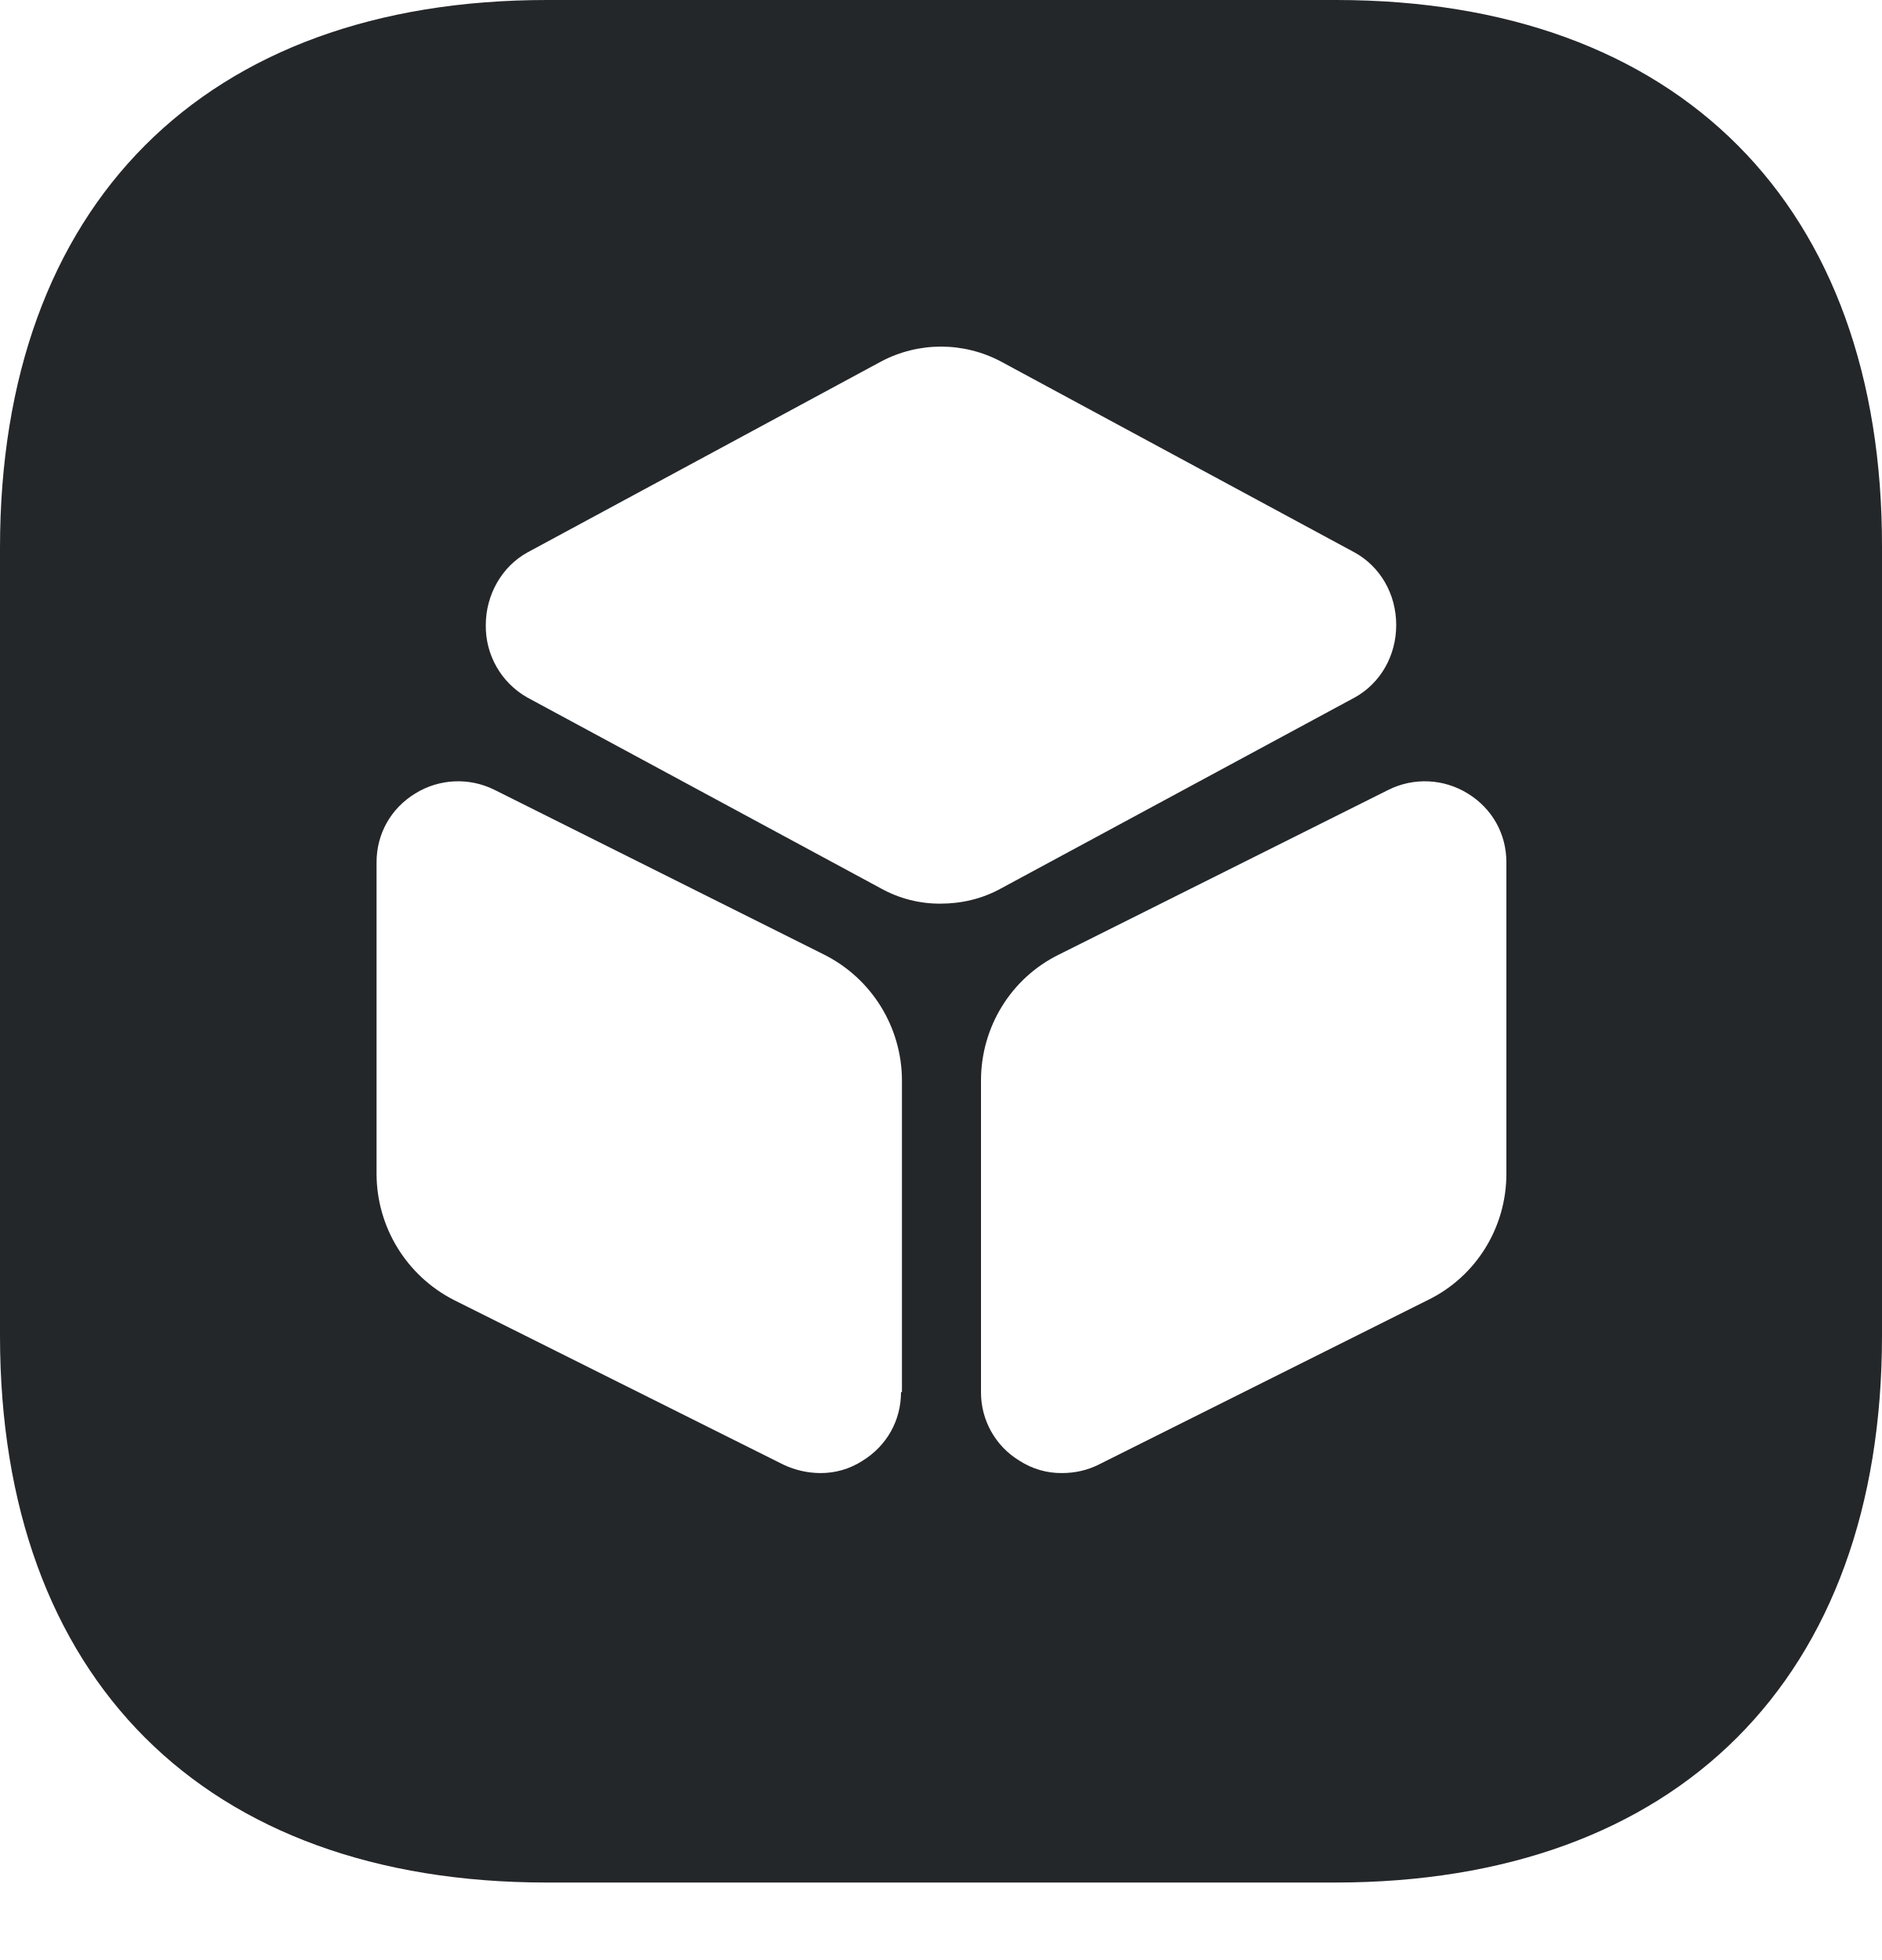
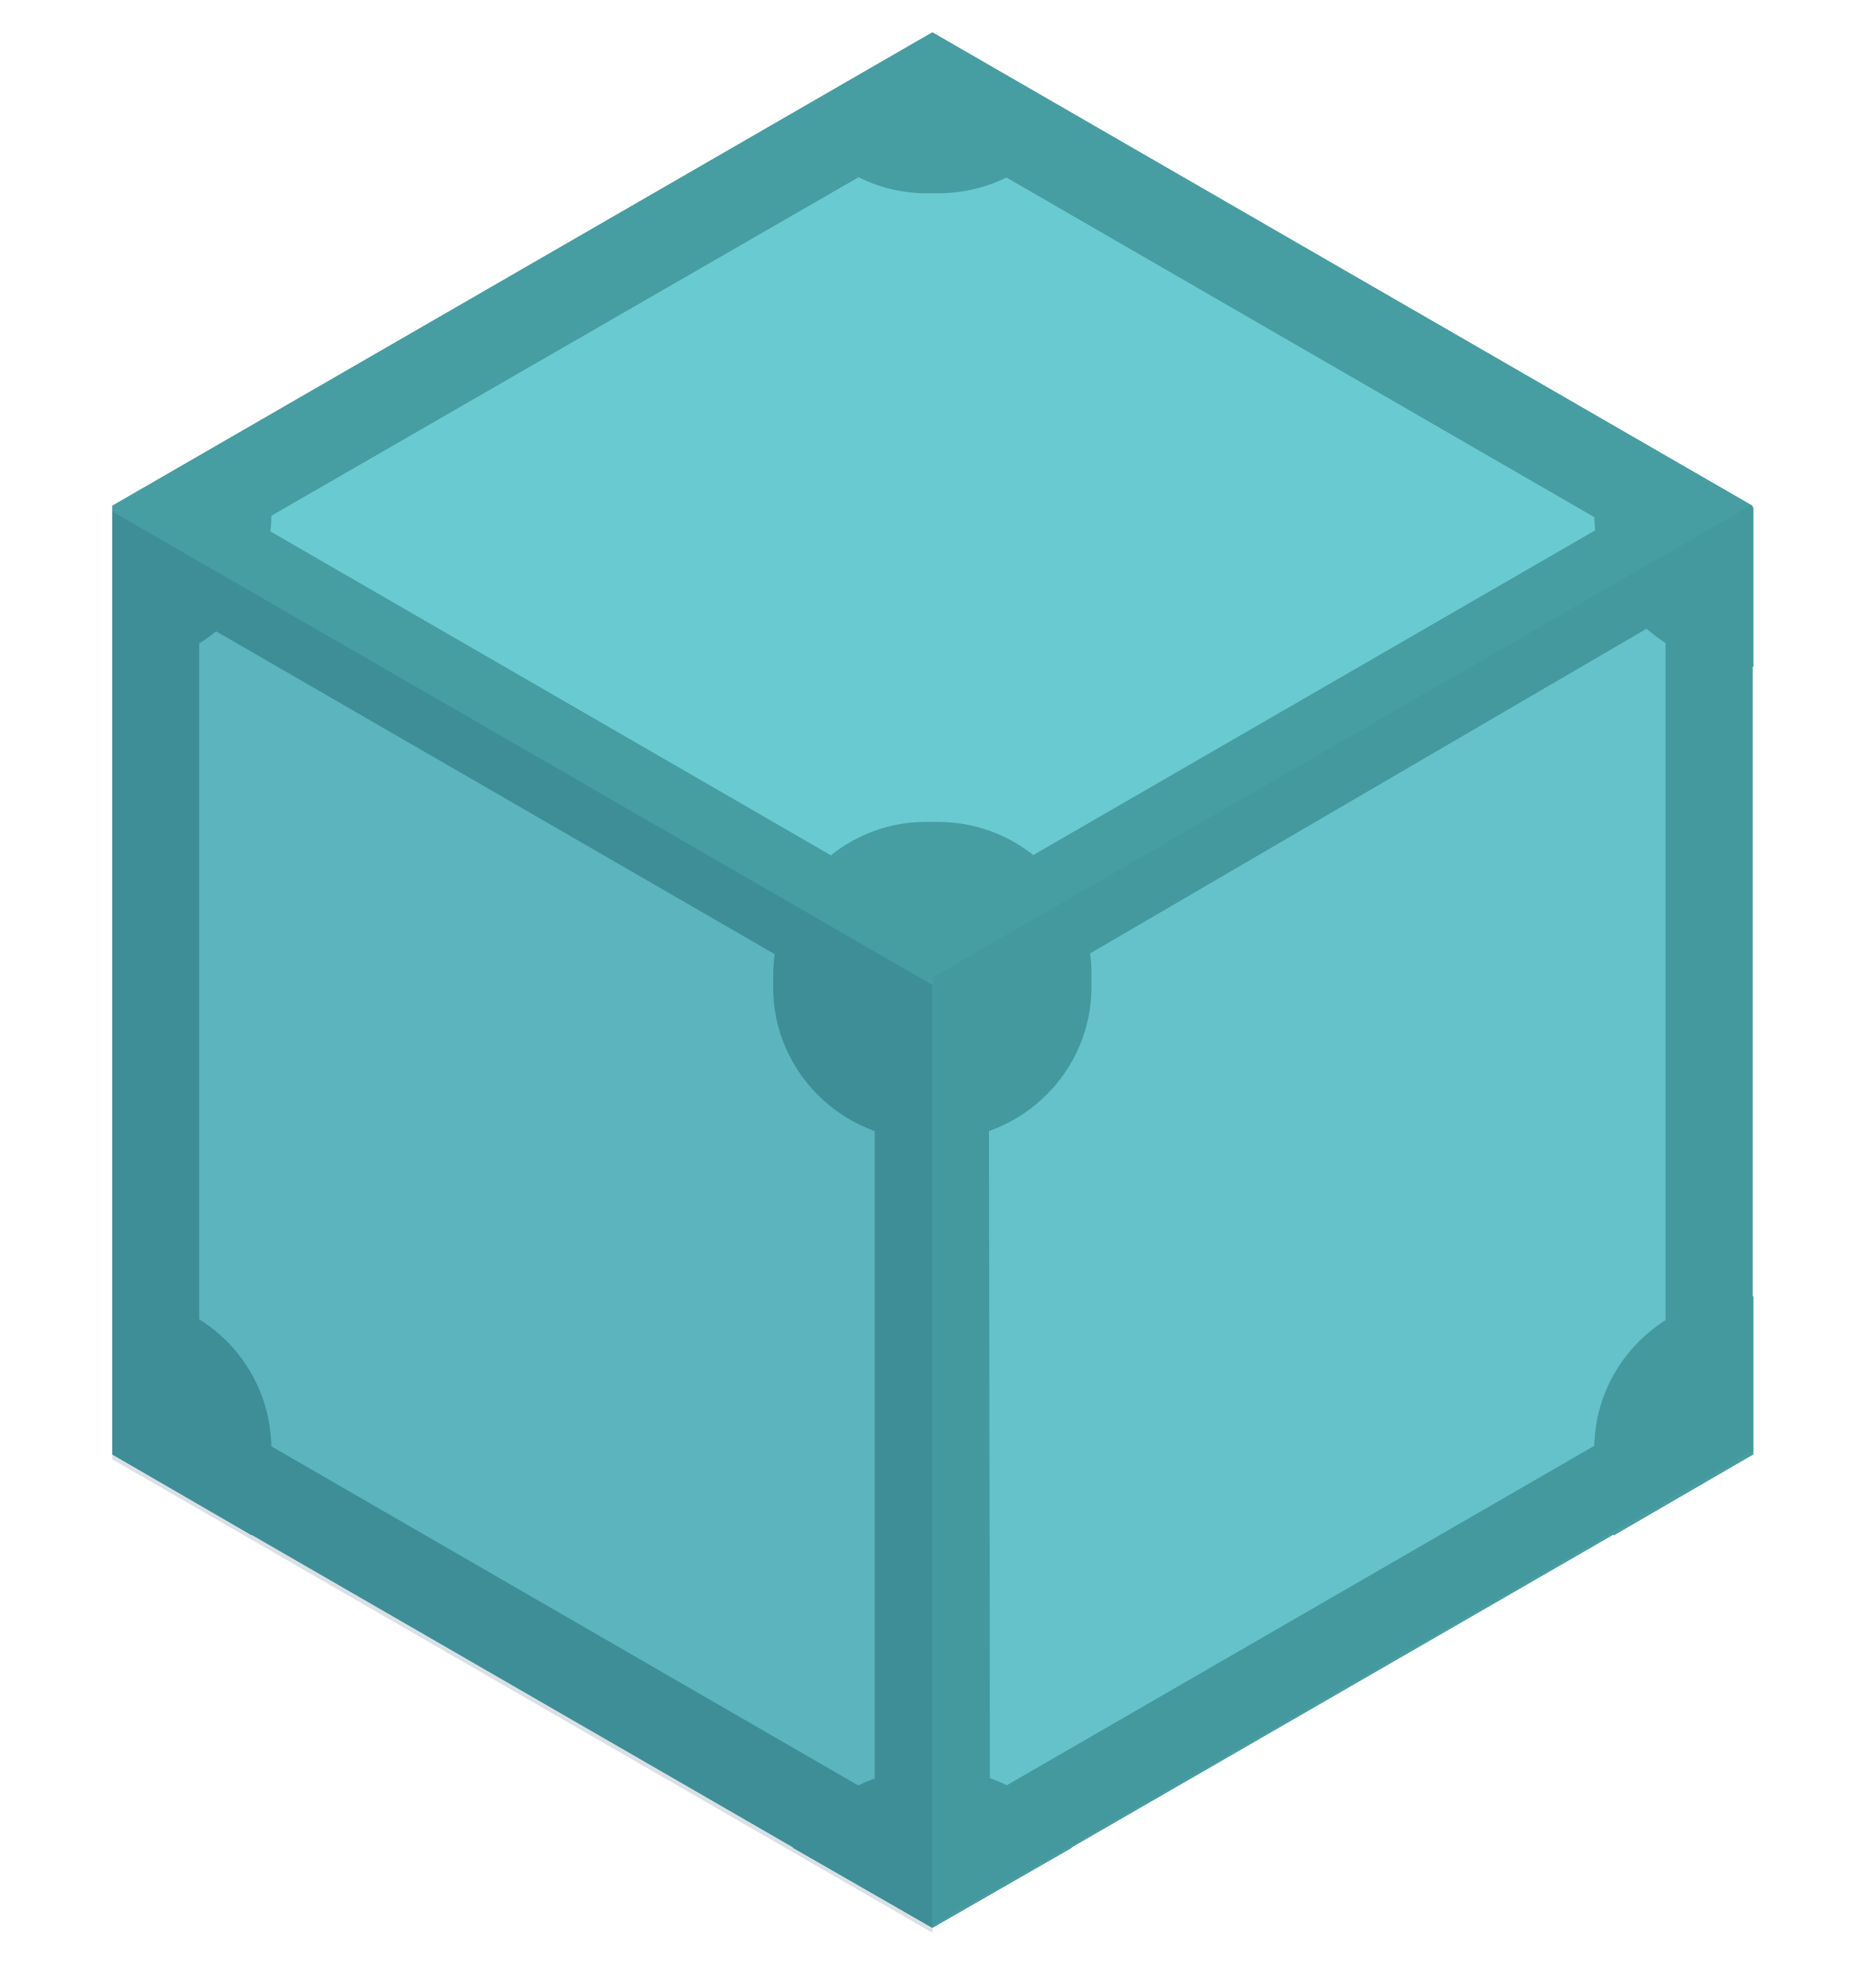
- <svg xmlns="http://www.w3.org/2000/svg" width="24" height="25" fill="none">
-   <path d="M17.037 0H6.975C2.605 0 0 2.617 0 6.987v10.05c0 4.37 2.605 6.975 6.975 6.975h10.05c4.37 0 6.975-2.605 6.975-6.976V6.988C24.012 2.617 21.407 0 17.037 0ZM11.49 17.757c0 .36-.18.684-.492.876a.975.975 0 0 1-.54.156 1.11 1.11 0 0 1-.469-.108l-4.202-2.1a1.811 1.811 0 0 1-.985-1.61v-3.973c0-.36.18-.685.493-.877a1.04 1.04 0 0 1 1.008-.048l4.202 2.101a1.8 1.8 0 0 1 .997 1.609v3.974h-.012Zm-.252-6.423L6.723 8.896a1.045 1.045 0 0 1-.528-.924c0-.384.204-.744.528-.924l4.515-2.438a1.631 1.631 0 0 1 1.524 0l4.515 2.438c.324.18.528.528.528.924s-.204.744-.528.924l-4.515 2.438c-.24.132-.504.192-.768.192a1.54 1.54 0 0 1-.756-.192Zm7.972 3.638c0 .684-.385 1.308-.997 1.608l-4.202 2.101c-.144.072-.3.108-.468.108a.975.975 0 0 1-.54-.156 1.017 1.017 0 0 1-.493-.876v-3.974c0-.684.384-1.309.997-1.609l4.202-2.101a1.04 1.04 0 0 1 1.008.048c.313.192.493.516.493.877v3.974Z" fill="#24272A" />
+ <svg xmlns="http://www.w3.org/2000/svg" version="1.1" id="Layer_1" x="0px" y="0px" viewBox="0 0 192.1 201" style="enable-background:new 0 0 192.1 201;" xml:space="preserve">
+   <style type="text/css">
+ 	.st0{fill:#469EA2;}
+ 	.st1{fill:#6ACAD1;}
+ 	.st2{fill:#083B54;fill-opacity:0.15;}
+ 	.st3{fill:#083B54;fill-opacity:5.000000e-02;}
+ </style>
+   <path class="st0" d="M11.5,148.8l84,48.5l84-48.5v-97l-84-48.5l-84,48.5C11.5,51.8,11.5,148.8,11.5,148.8z" />
+   <path class="st1" d="M86.9,14.9l-61,35.2c0.1,1.1,0.1,2.2,0,3.3l60.9,35.2c5.1-3.8,12.2-3.8,17.3,0L165,53.4c-0.1-1.1-0.1-2.2,0-3.3  l-60.8-35.2C99.1,18.7,92,18.7,86.9,14.9z M170.9,63.1l-61,35.6c0.7,6.3-2.8,12.4-8.6,15l0.1,70c1,0.4,1.9,1,2.8,1.6l60.9-35.2  c-0.7-6.3,2.8-12.4,8.6-15V64.7C172.7,64.2,171.8,63.7,170.9,63.1z M20.1,63.5c-0.9,0.6-1.8,1.2-2.8,1.6v70.4  c5.9,2.5,9.4,8.6,8.6,15l60.9,35.2c0.9-0.6,1.8-1.2,2.8-1.6v-70.4c-5.9-2.5-9.4-8.6-8.6-15C81,98.7,20.1,63.5,20.1,63.5z" />
+   <path class="st0" d="M95.5,13.8l75.1,43.4v86.7l-75.1,43.4l-75.1-43.4V57.1L95.5,13.8 M95.5,3.5L11.5,52v97l84,48.5l84-48.5V52  C179.5,52,95.5,3.5,95.5,3.5z" />
+   <path class="st0" d="M96.1,116.8h-1.2c-8.6,0-15.7-7-15.7-15.6c0,0,0-0.1,0-0.1v-1.2c0-8.6,7-15.7,15.6-15.7c0,0,0.1,0,0.1,0h1.2  c8.6,0,15.7,7,15.7,15.6c0,0,0,0.1,0,0.1v1.2C111.8,109.7,104.8,116.7,96.1,116.8C96.2,116.8,96.1,116.8,96.1,116.8z M96.1,181.3  h-1.2c-5.7,0-10.9,3-13.7,8l14.3,8.2l14.3-8.2C107,184.3,101.8,181.2,96.1,181.3z M179.6,132.8H179c-8.6,0-15.7,7-15.7,15.6  c0,0,0,0.1,0,0.1v1.2c0,2.7,0.7,5.3,2,7.6l14.3-8.3V132.8z M165.3,43.8c-1.3,2.3-2,4.9-2,7.6v1.2c0,8.6,7,15.7,15.6,15.7  c0,0,0.1,0,0.1,0h0.6V52L165.3,43.8L165.3,43.8z M95.5,3.5l-14.3,8.2c2.8,5,8,8.1,13.7,8.1h1.2c5.7,0,10.9-3,13.7-8L95.5,3.5z   M25.8,43.7L11.5,52v16.3h0.6c8.6,0,15.7-7,15.7-15.6c0,0,0-0.1,0-0.1v-1.2C27.8,48.7,27.1,46,25.8,43.7z M12.1,132.8h-0.6V149  l14.3,8.3c1.3-2.3,2-4.9,2-7.6v-1.2C27.8,139.8,20.8,132.8,12.1,132.8C12.2,132.8,12.1,132.8,12.1,132.8z" />
+   <path class="st2" d="M95.5,198v-97.1l-84-48.5v97.1L95.5,198z" />
+   <path class="st3" d="M179.6,148.6v-97l-84,48.5v97.1L179.6,148.6z" />
</svg>
